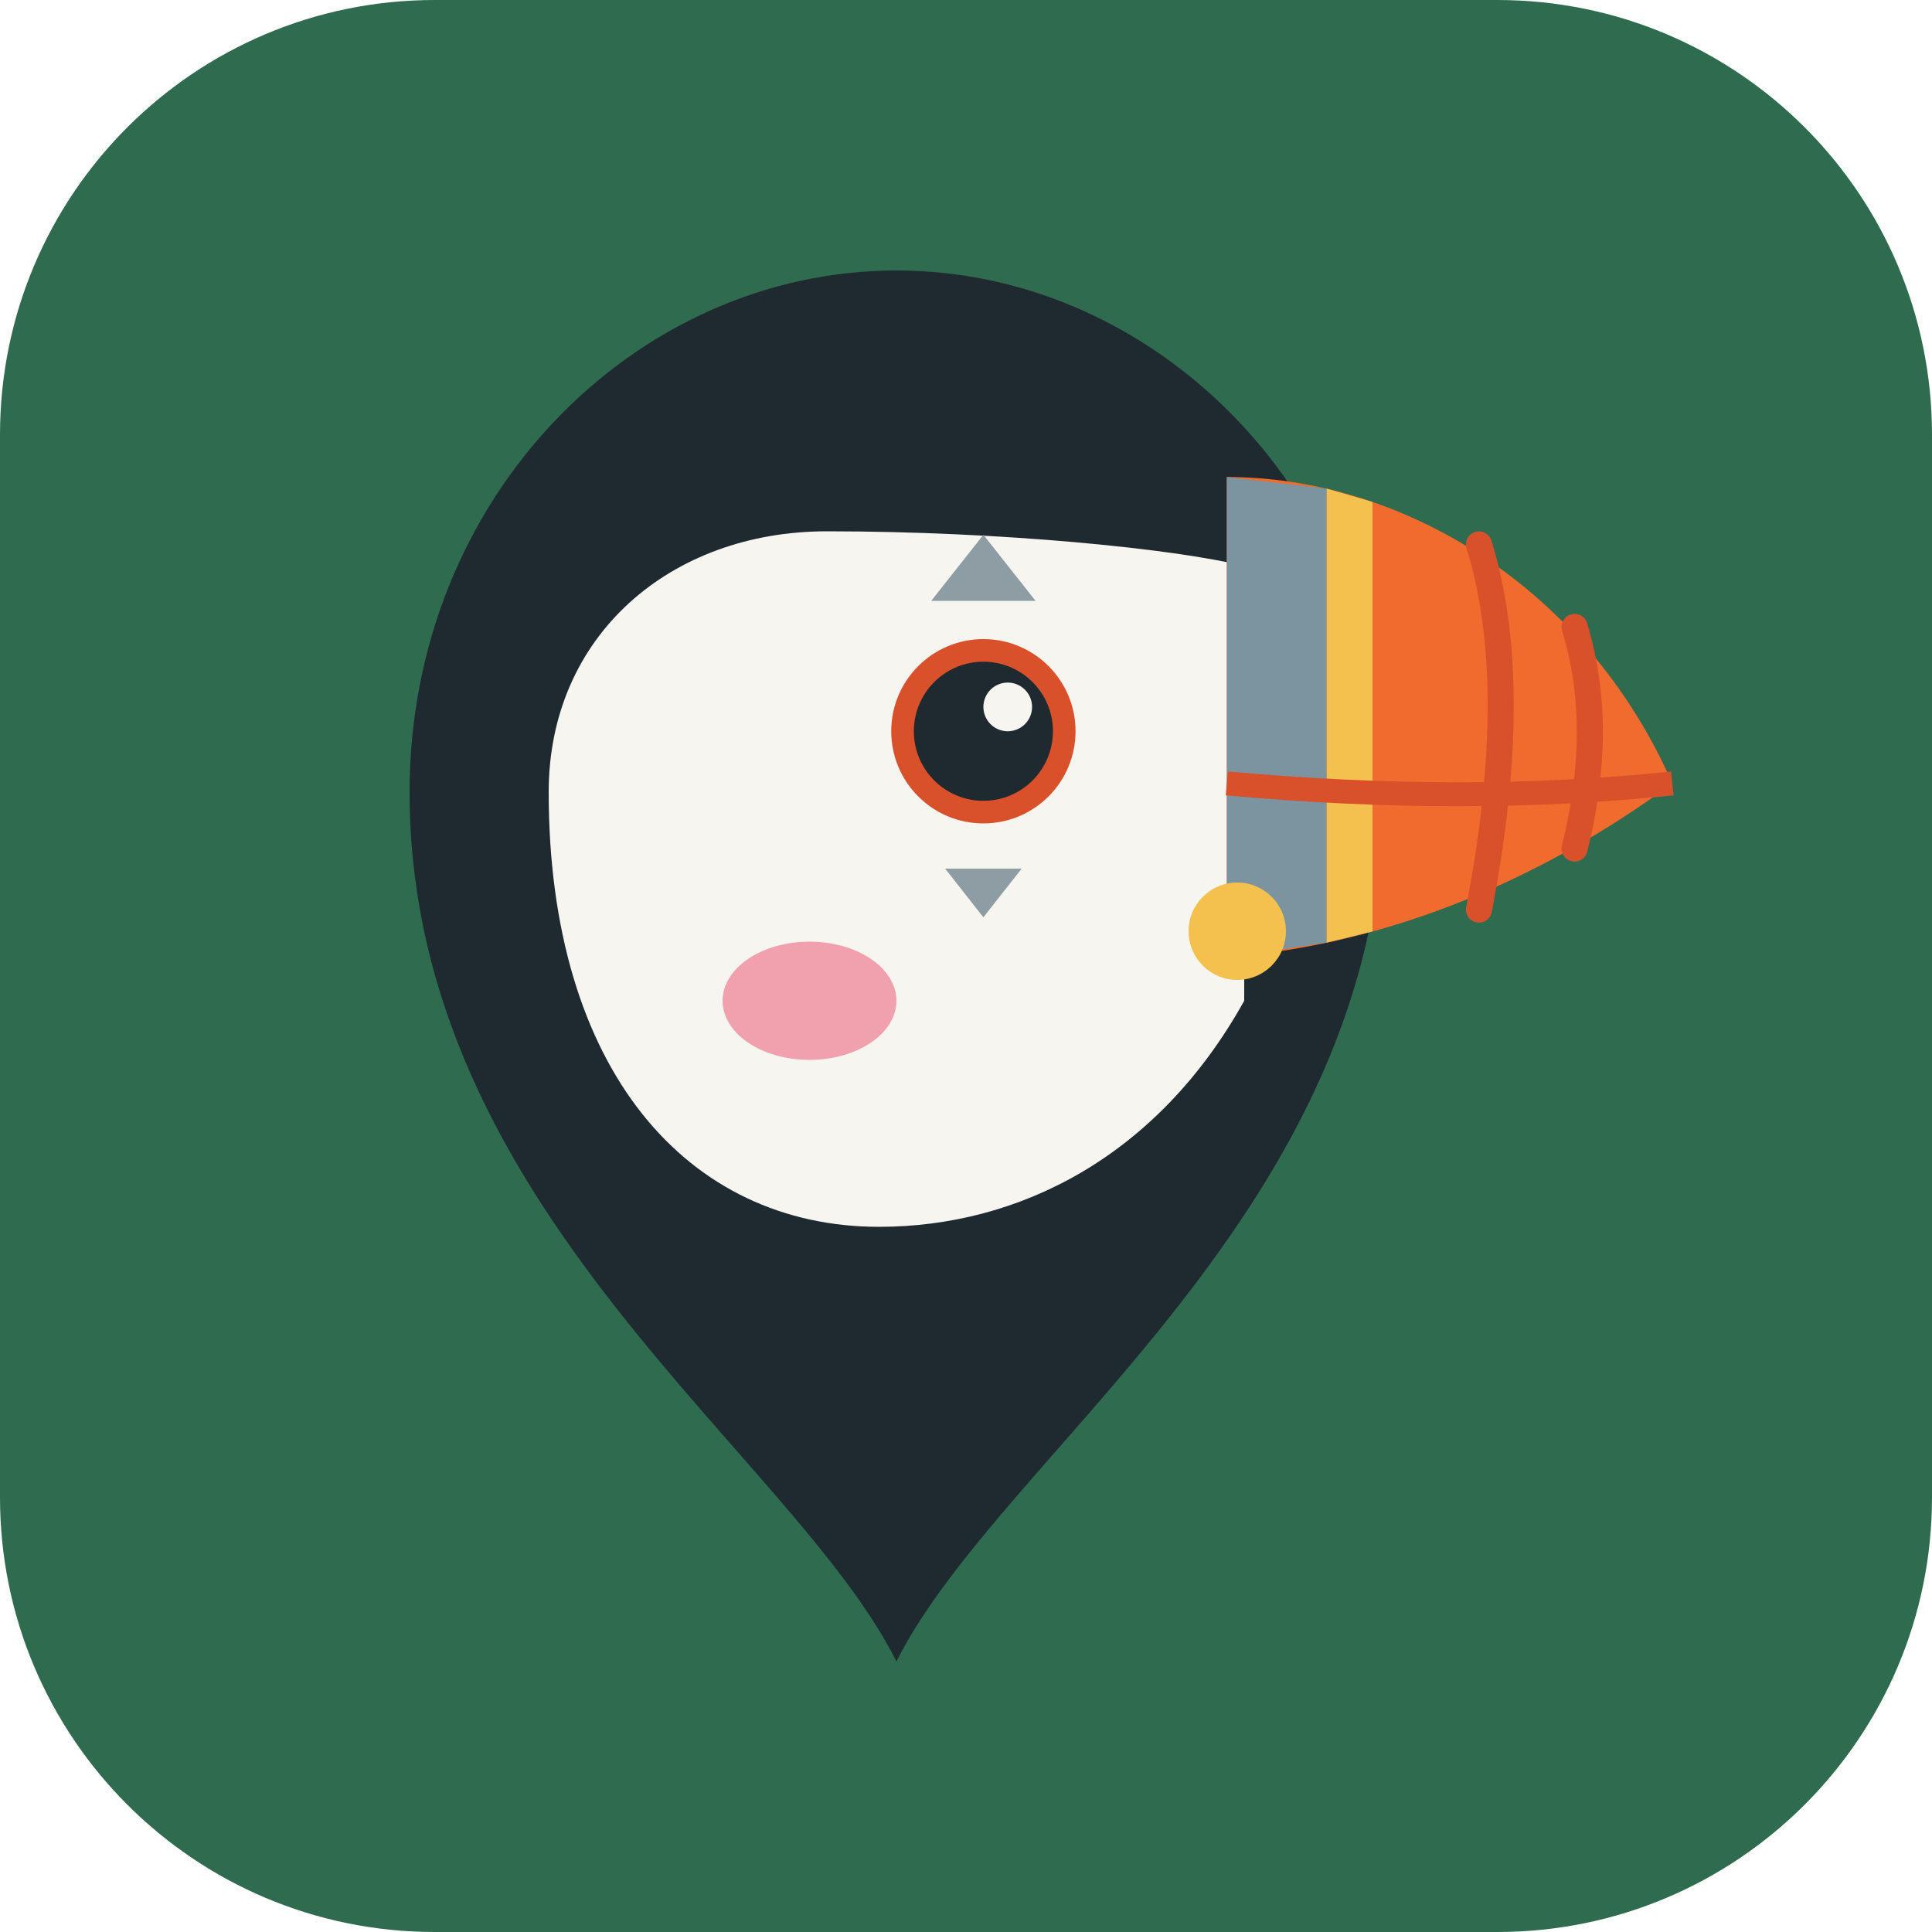
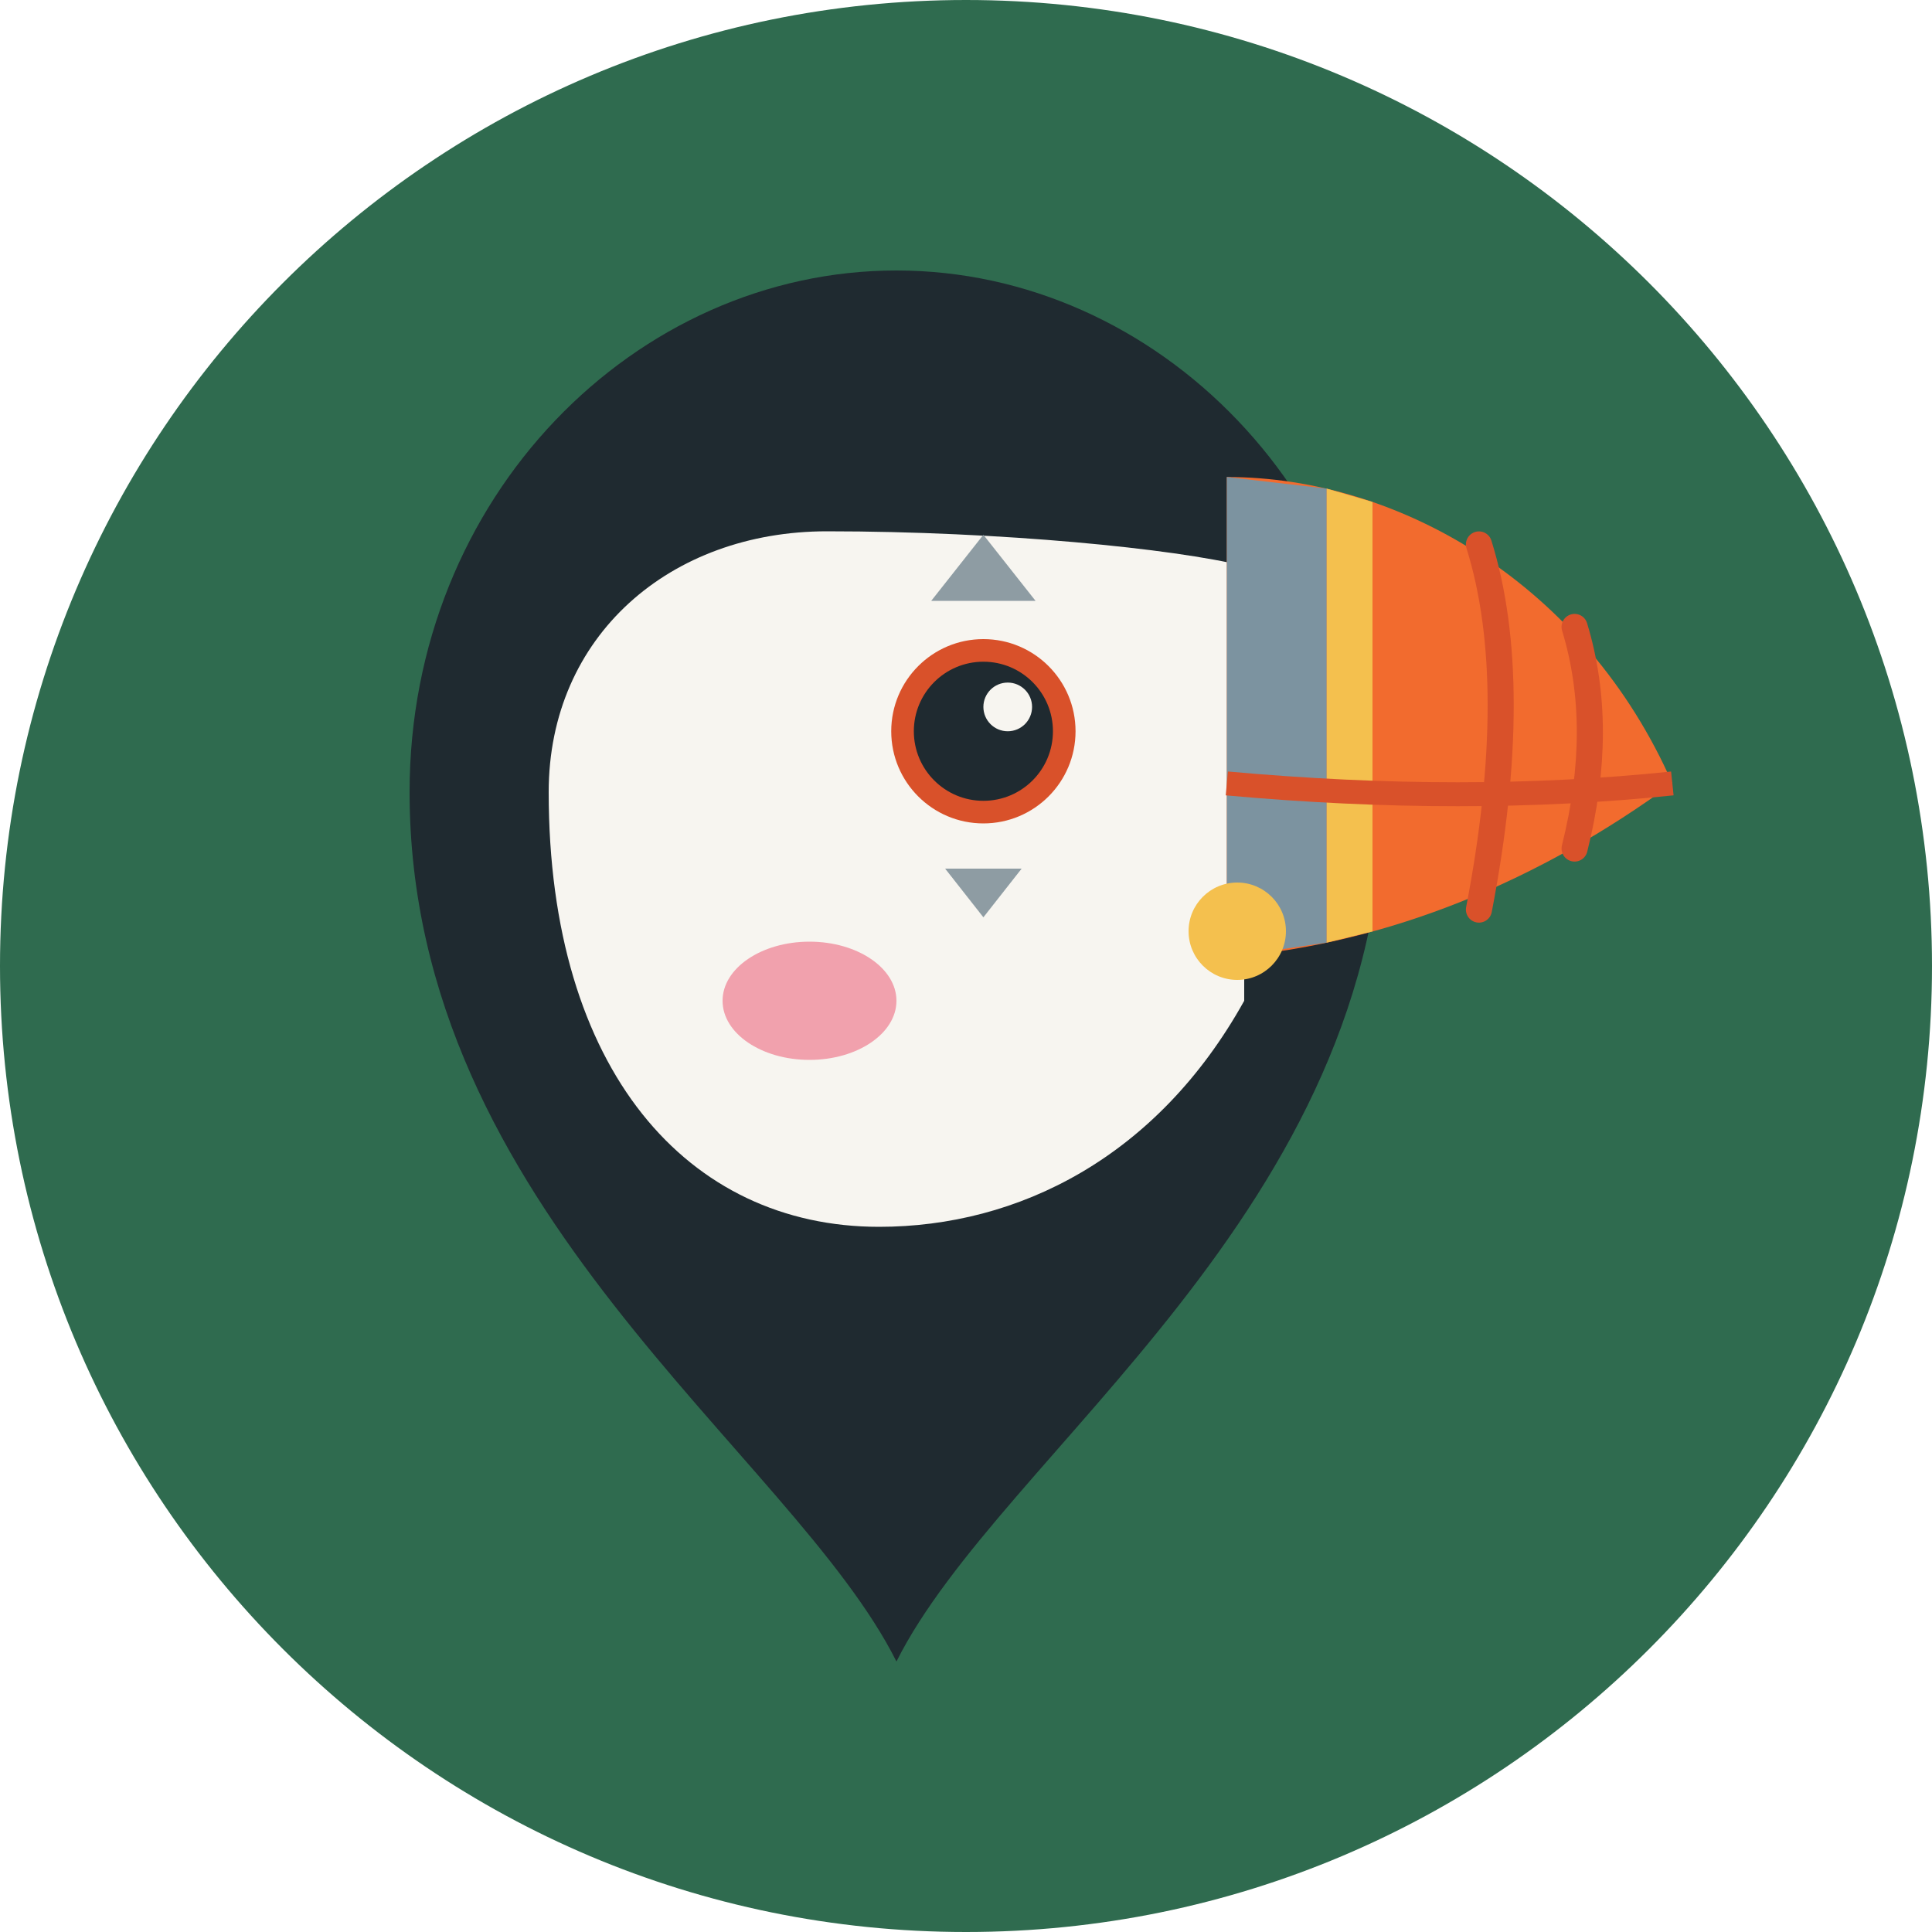
<svg xmlns="http://www.w3.org/2000/svg" viewBox="0 0 100 100" width="1024" height="1024">
  <defs>
    <clipPath id="round">
-       <rect width="100" height="100" rx="22.5" />
+       <circle cx="50" cy="50" r="50" />
    </clipPath>
  </defs>
  <g clip-path="url(#round)">
    <rect width="100" height="100" fill="#2F6B4F" />
    <path d="M46.4 86 C41 75.2 21.2 62.6 21.2 41 C21.2 25.7 32.9 14 46.4 14 C59.9 14 71.6 25.7 71.6 41 C71.6 62.6 51.8 75.2 46.4 86 Z" fill="#1F2A30" />
    <path d="M28.4 41 C28.4 32.9 34.7 27.5 42.8 27.5 C51.8 27.5 60.8 28.4 64.4 29.3 L64.4 51.8 C59.9 59.9 52.7 63.5 45.5 63.5 C35.6 63.5 28.4 55.4 28.4 41 Z" fill="#F7F5F0" />
    <path d="M48.2 31.1 L53.6 31.1 L50.9 27.68 Z" fill="#8E9CA3" />
    <path d="M48.92 44.96 L52.88 44.96 L50.9 47.48 Z" fill="#8E9CA3" />
    <circle cx="50.9" cy="37.85" r="4.77" fill="#D9512A" />
    <circle cx="50.9" cy="37.85" r="3.6" fill="#1F2A30" />
    <circle cx="52.16" cy="36.59" r="1.26" fill="#F7F5F0" />
    <ellipse cx="41.9" cy="51.8" rx="4.5" ry="3.06" fill="#F08C9C" opacity="0.8" />
    <path d="M63.5 24.69 C72.5 24.69 82.06 30.31 86.56 40.55 C79.81 45.5 71.94 48.88 63.5 49.55 Z" fill="#F26B2E" />
    <path d="M63.5 24.69 L68.67 25.29 L68.67 48.79 L63.5 49.55 Z" fill="#7C93A0" />
    <path d="M68.67 25.29 L71.04 25.98 L71.04 48.21 L68.67 48.79 Z" fill="#F4C04E" />
    <path d="M76.55 28.18 Q78.8 35.38 76.55 47.08 M81.5 32.45 Q83.08 37.62 81.5 43.92" stroke="#D9512A" stroke-width="1.35" fill="none" stroke-linecap="round" />
    <path d="M63.5 40.55 Q75.88 41.67 86.56 40.55" stroke="#D9512A" stroke-width="1.24" fill="none" />
    <circle cx="64.04" cy="48.2" r="2.52" fill="#F4C04E" />
  </g>
</svg>
